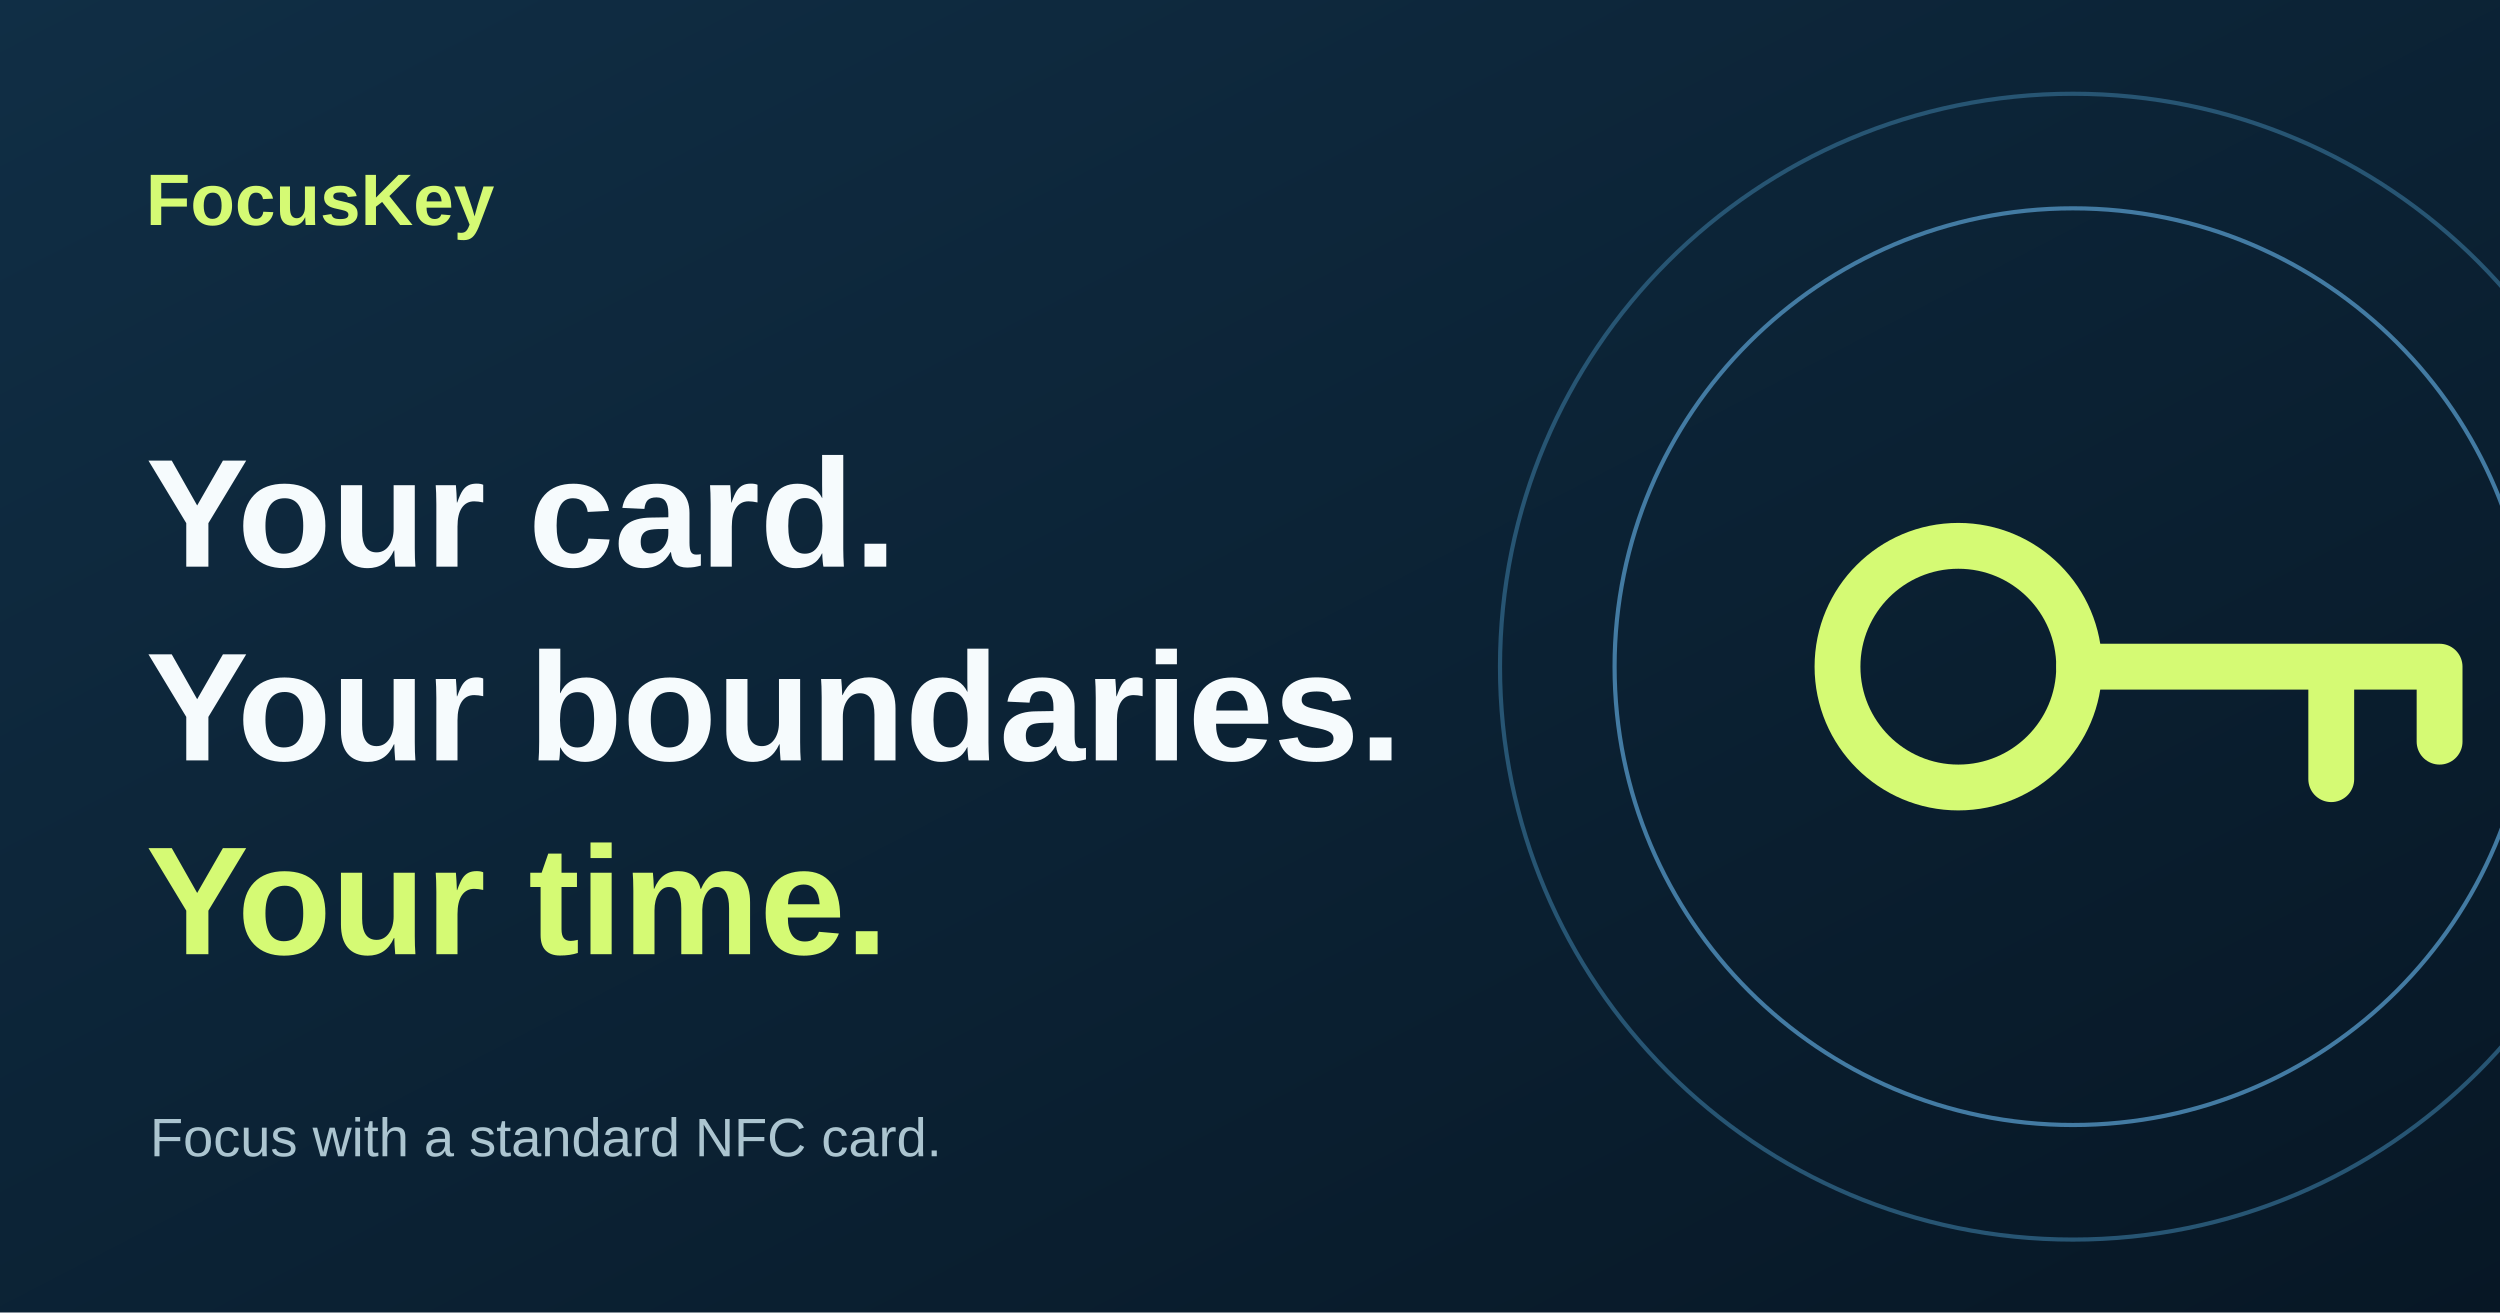
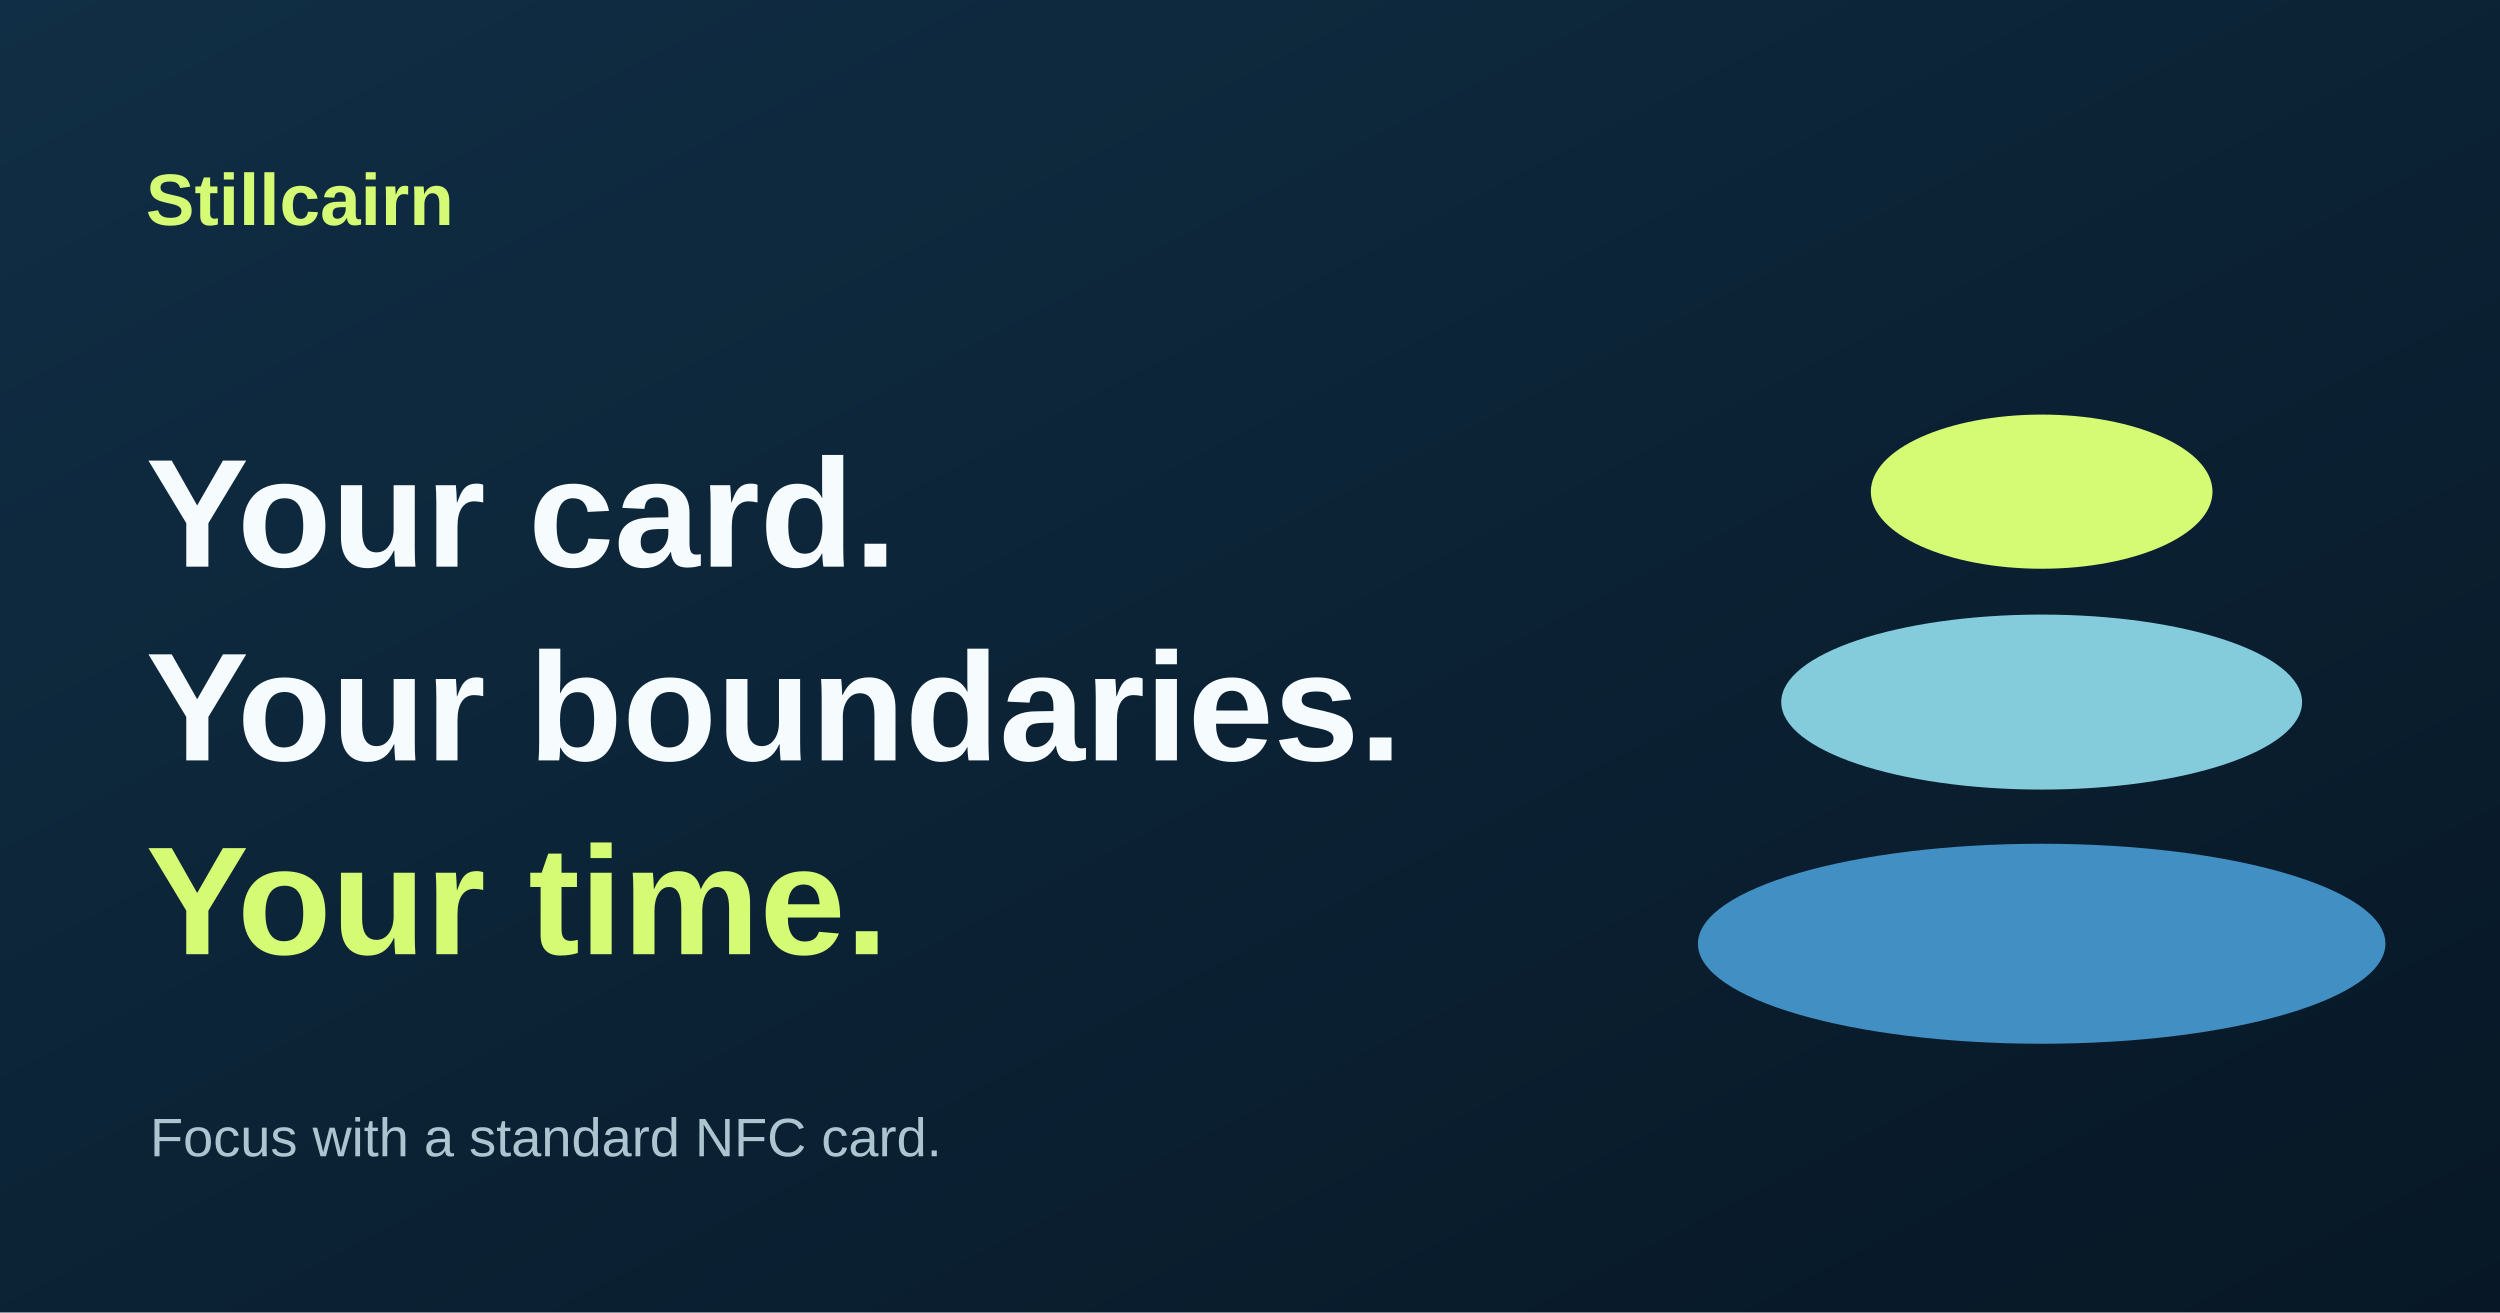
<svg xmlns="http://www.w3.org/2000/svg" viewBox="0 0 1200 630">
  <defs>
    <linearGradient id="g" x2="1" y2="1">
      <stop stop-color="#102e45" />
      <stop offset="1" stop-color="#071725" />
    </linearGradient>
  </defs>
  <rect width="1200" height="630" fill="url(#g)" />
-   <circle cx="995" cy="320" r="275" fill="none" stroke="#275573" stroke-width="2" />
-   <circle cx="995" cy="320" r="220" fill="none" stroke="#437ba3" stroke-width="2" />
-   <circle cx="940" cy="320" r="58" fill="none" stroke="#d5fa74" stroke-width="22" />
-   <path d="M998 320h173m-52 0v54m52-54v36" fill="none" stroke="#d5fa74" stroke-linecap="round" stroke-width="22" />
-   <text x="70" y="108" fill="#d5fa74" font-family="Arial,sans-serif" font-weight="700" font-size="35">FocusKey</text>
+   <ellipse cx="980" cy="453" rx="165" ry="48" fill="#418fc3" />
+   <ellipse cx="980" cy="337" rx="125" ry="42" fill="#84ccdc" />
+   <ellipse cx="980" cy="236" rx="82" ry="37" fill="#d5fa74" />
+   <text x="70" y="108" fill="#d5fa74" font-family="Arial,sans-serif" font-weight="700" font-size="35">Stillcairn</text>
  <text x="70" y="272" fill="#f6fbfd" font-family="Arial,sans-serif" font-weight="700" font-size="74">Your card.</text>
  <text x="70" y="365" fill="#f6fbfd" font-family="Arial,sans-serif" font-weight="700" font-size="74">Your boundaries.</text>
  <text x="70" y="458" fill="#d5fa74" font-family="Arial,sans-serif" font-weight="700" font-size="74">Your time.</text>
  <text x="72" y="555" fill="#acc5d0" font-family="Arial,sans-serif" font-size="26">Focus with a standard NFC card.</text>
</svg>
